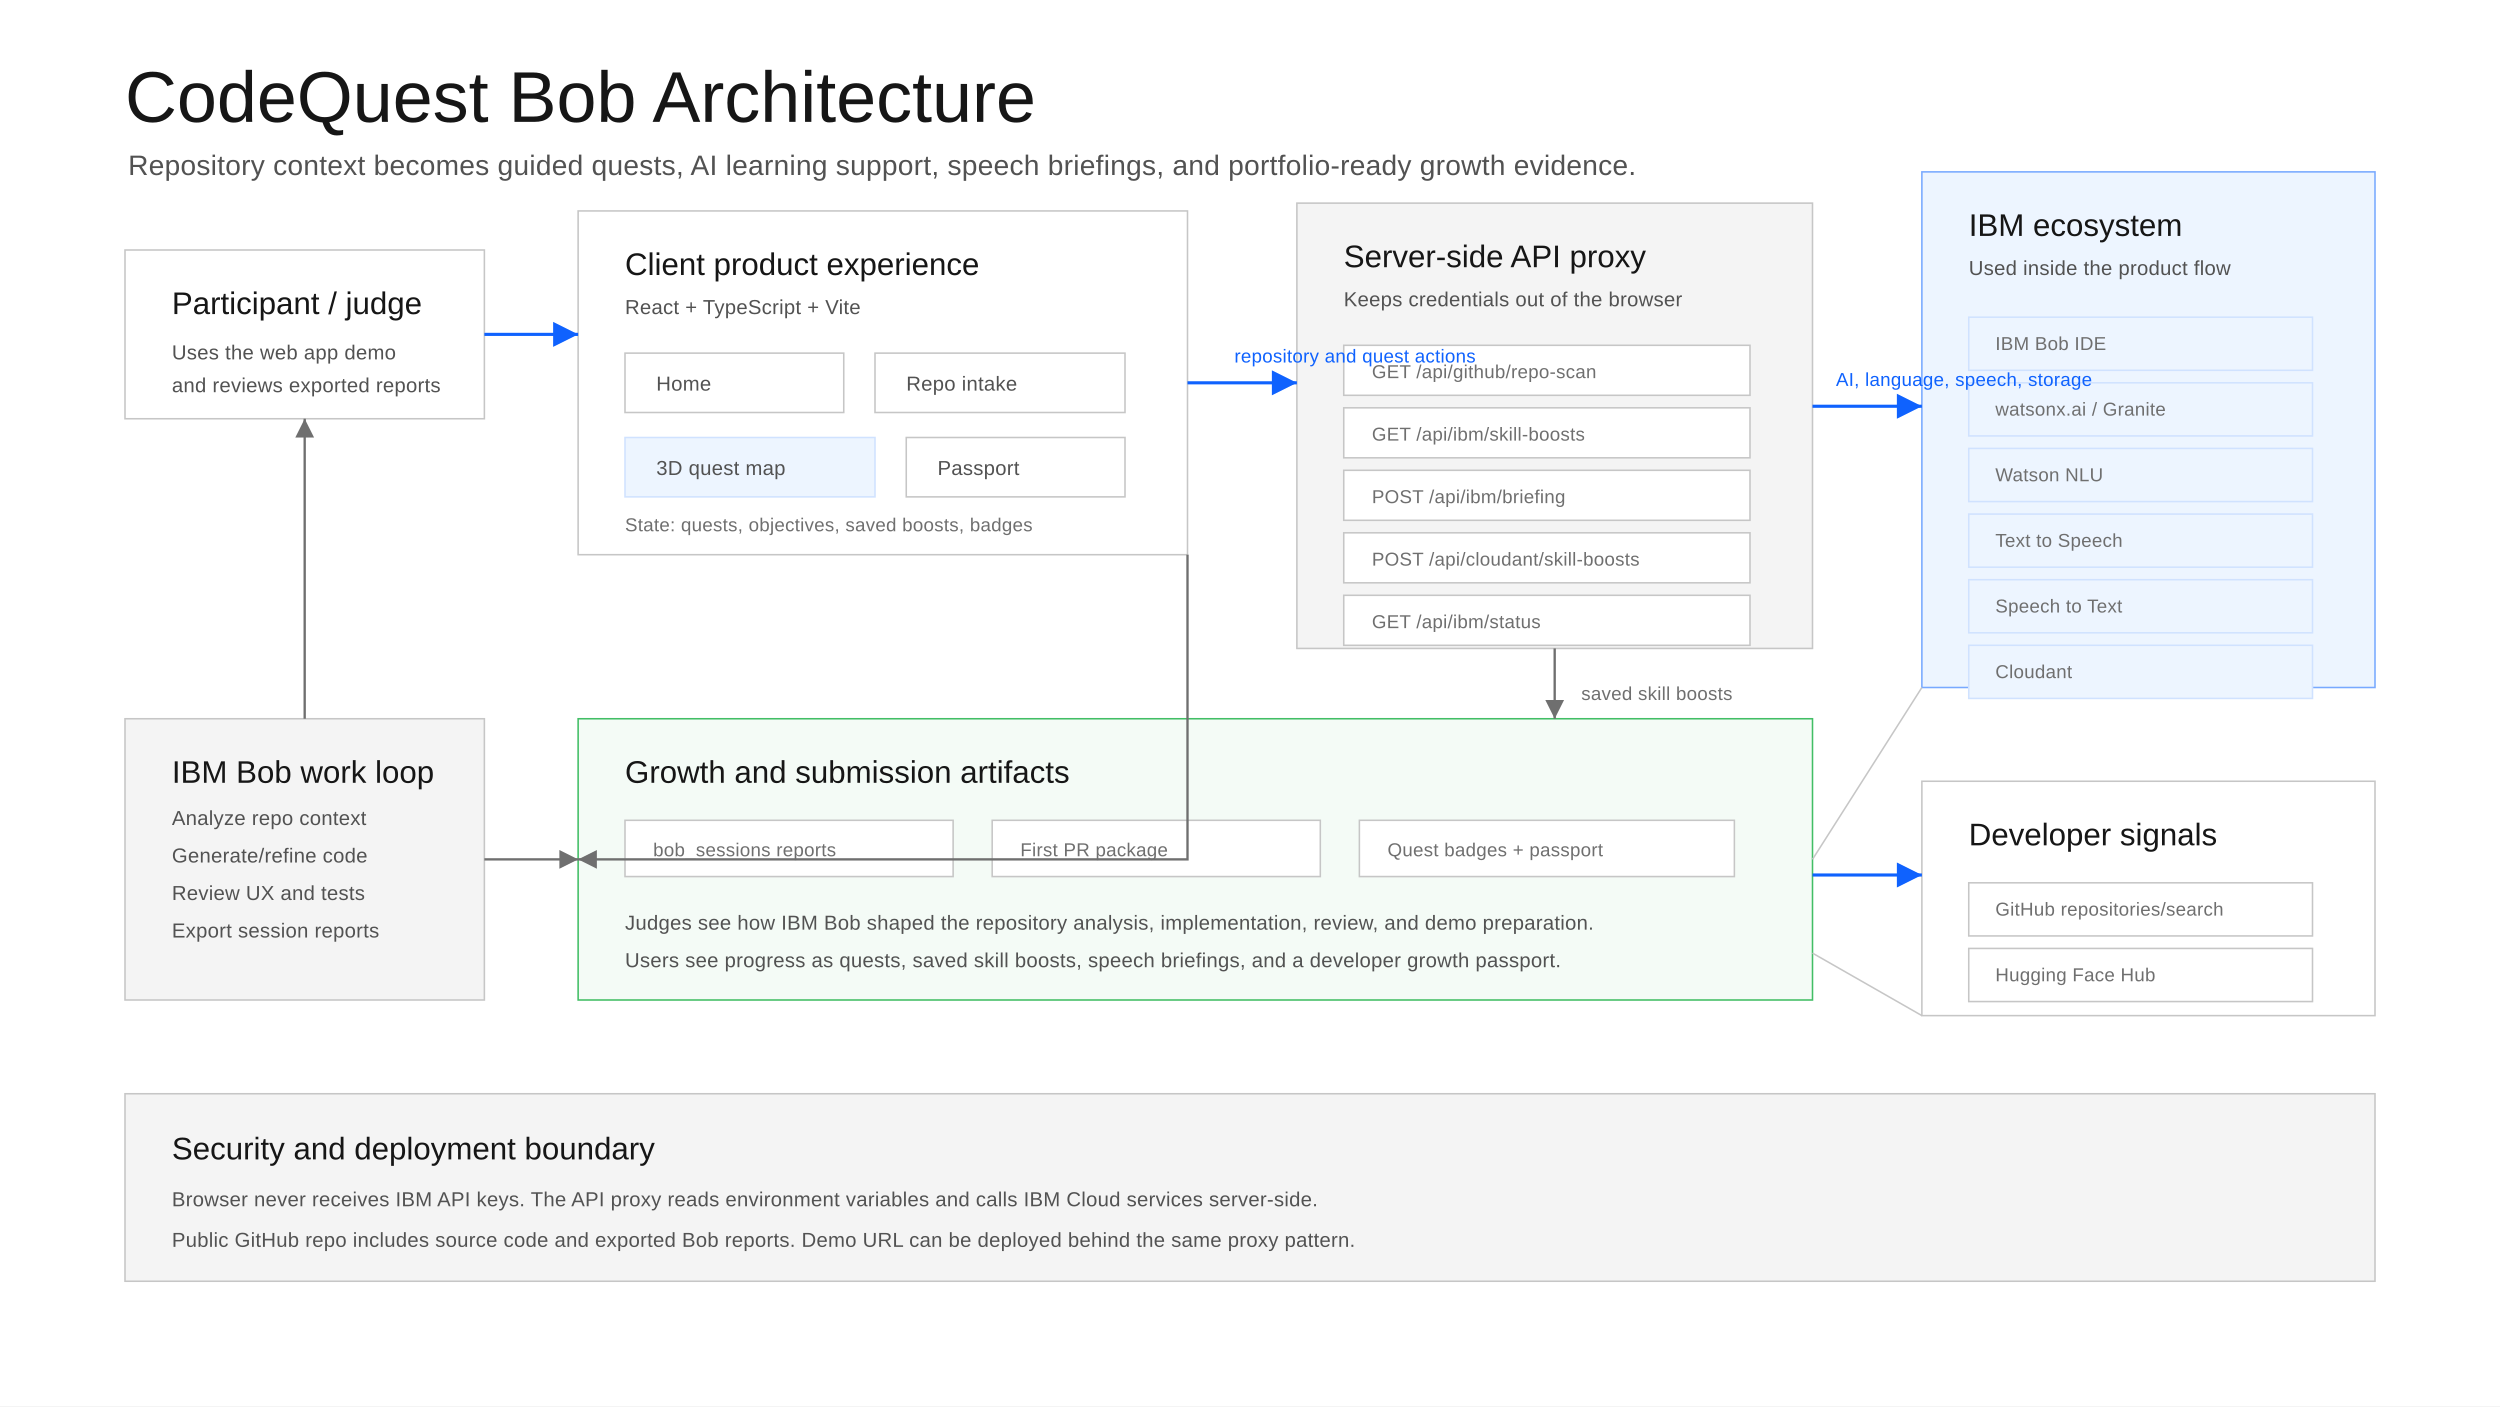
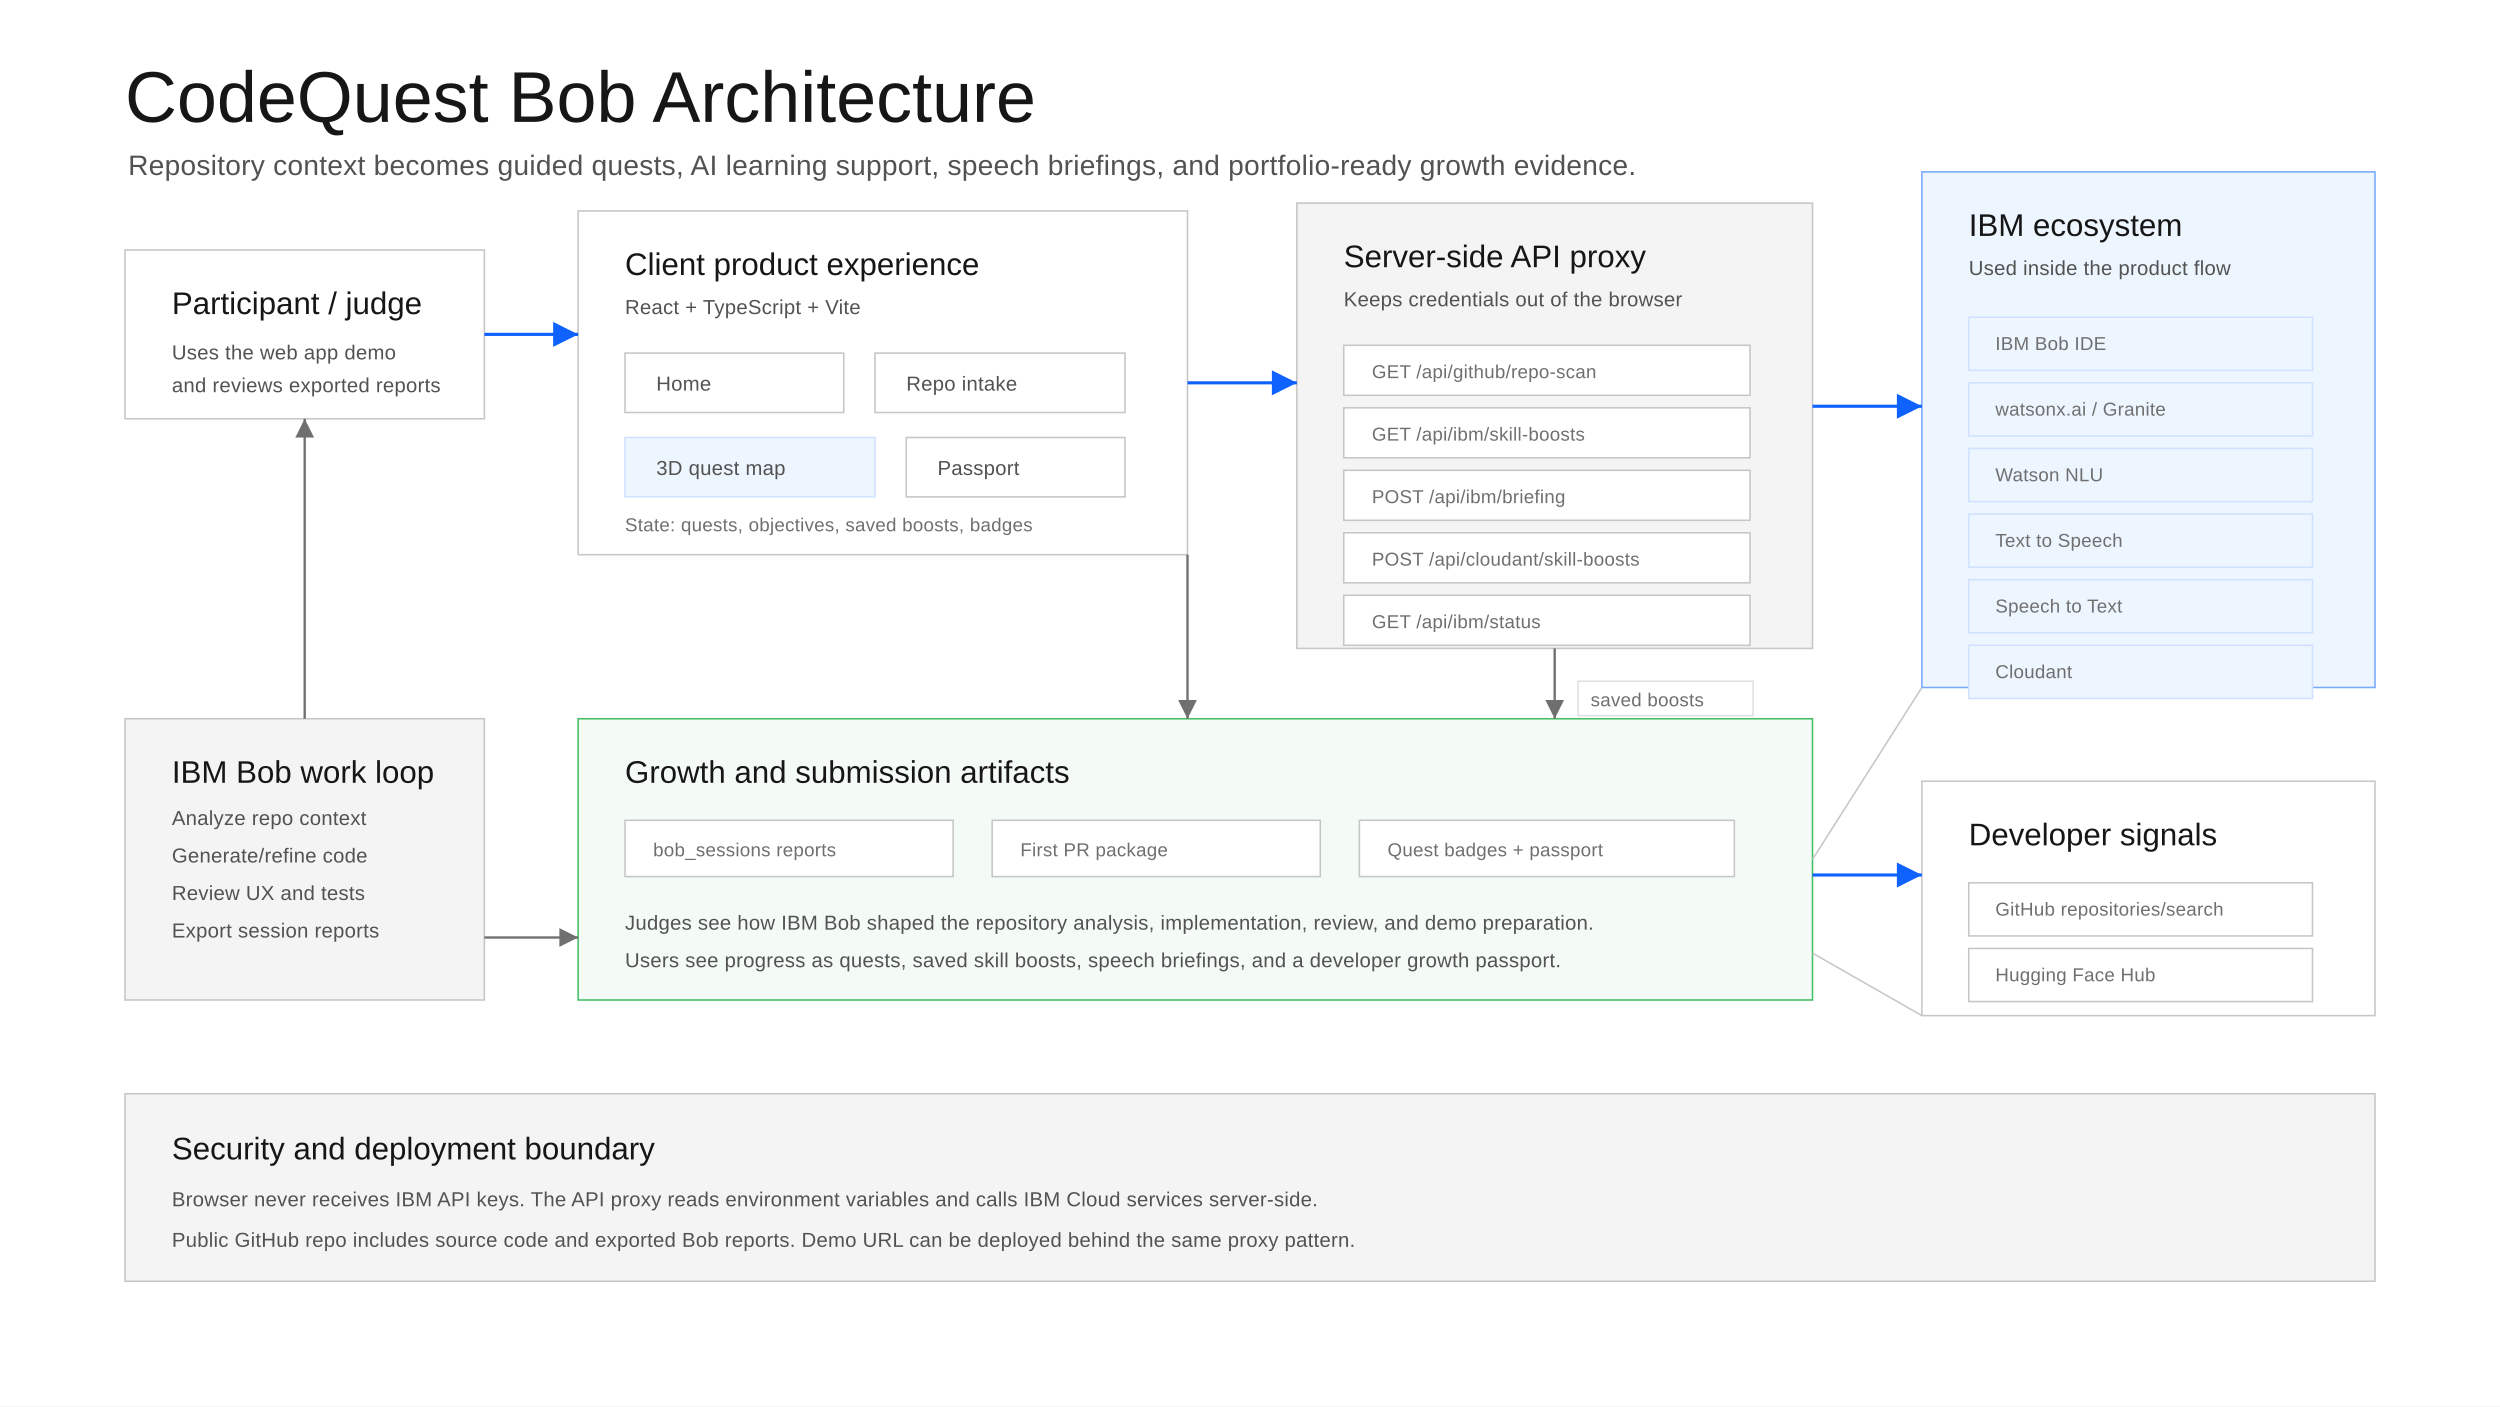
<svg xmlns="http://www.w3.org/2000/svg" width="1600" height="900" viewBox="0 0 1600 900" role="img" aria-labelledby="title desc">
  <defs>
    <marker id="arrow-blue" markerWidth="12" markerHeight="12" refX="10" refY="6" orient="auto" markerUnits="strokeWidth">
      <path d="M2,2 L10,6 L2,10 Z" fill="#0f62fe" />
    </marker>
    <marker id="arrow-gray" markerWidth="12" markerHeight="12" refX="10" refY="6" orient="auto" markerUnits="strokeWidth">
      <path d="M2,2 L10,6 L2,10 Z" fill="#6f6f6f" />
    </marker>
    <style>
      .canvas { fill: #ffffff; }
      .title { fill: #161616; font: 300 46px "IBM Plex Sans", "Helvetica Neue", Arial, sans-serif; letter-spacing: 0; }
      .subtitle { fill: #525252; font: 400 18px "IBM Plex Sans", "Helvetica Neue", Arial, sans-serif; letter-spacing: .16px; }
      .label { fill: #161616; font: 400 17px "IBM Plex Sans", "Helvetica Neue", Arial, sans-serif; letter-spacing: .16px; }
      .small { fill: #525252; font: 400 13px "IBM Plex Sans", "Helvetica Neue", Arial, sans-serif; letter-spacing: .16px; }
      .tiny { fill: #6f6f6f; font: 400 12px "IBM Plex Sans", "Helvetica Neue", Arial, sans-serif; letter-spacing: .16px; }
      .section-title { fill: #161616; font: 400 20px "IBM Plex Sans", "Helvetica Neue", Arial, sans-serif; }
      .blue { fill: #0f62fe; }
      .panel { fill: #ffffff; stroke: #c6c6c6; stroke-width: 1; }
      .panel-soft { fill: #f4f4f4; stroke: #c6c6c6; stroke-width: 1; }
      .panel-blue { fill: #edf5ff; stroke: #78a9ff; stroke-width: 1; }
      .panel-green { fill: #f4fbf6; stroke: #42be65; stroke-width: 1; }
      .chip { fill: #ffffff; stroke: #c6c6c6; stroke-width: 1; }
      .chip-blue { fill: #edf5ff; stroke: #d0e2ff; stroke-width: 1; }
      .line-blue { stroke: #0f62fe; stroke-width: 2; fill: none; marker-end: url(#arrow-blue); }
      .line-gray { stroke: #6f6f6f; stroke-width: 1.5; fill: none; marker-end: url(#arrow-gray); }
      .line-soft { stroke: #c6c6c6; stroke-width: 1; fill: none; }
+       .label-tag-gray { fill: #ffffff; stroke: #e0e0e0; stroke-width: 1; }
    </style>
  </defs>
  <rect class="canvas" x="0" y="0" width="1600" height="900" />
  <text class="title" x="80" y="78">CodeQuest Bob Architecture</text>
  <text class="subtitle" x="82" y="112">Repository context becomes guided quests, AI learning support, speech briefings, and portfolio-ready growth evidence.</text>
  <rect class="panel" x="80" y="160" width="230" height="108" />
  <text class="section-title" x="110" y="201">Participant / judge</text>
  <text class="small" x="110" y="230">Uses the web app demo</text>
  <text class="small" x="110" y="251">and reviews exported reports</text>
  <rect class="panel" x="370" y="135" width="390" height="220" />
  <text class="section-title" x="400" y="176">Client product experience</text>
  <text class="small" x="400" y="201">React + TypeScript + Vite</text>
  <rect class="chip" x="400" y="226" width="140" height="38" />
  <text class="small" x="420" y="250">Home</text>
  <rect class="chip" x="560" y="226" width="160" height="38" />
  <text class="small" x="580" y="250">Repo intake</text>
  <rect class="chip-blue" x="400" y="280" width="160" height="38" />
  <text class="small" x="420" y="304">3D quest map</text>
  <rect class="chip" x="580" y="280" width="140" height="38" />
  <text class="small" x="600" y="304">Passport</text>
  <text class="tiny" x="400" y="340">State: quests, objectives, saved boosts, badges</text>
  <rect class="panel-soft" x="830" y="130" width="330" height="285" />
  <text class="section-title" x="860" y="171">Server-side API proxy</text>
  <text class="small" x="860" y="196">Keeps credentials out of the browser</text>
  <rect class="chip" x="860" y="221" width="260" height="32" />
  <text class="tiny" x="878" y="242">GET /api/github/repo-scan</text>
  <rect class="chip" x="860" y="261" width="260" height="32" />
  <text class="tiny" x="878" y="282">GET /api/ibm/skill-boosts</text>
  <rect class="chip" x="860" y="301" width="260" height="32" />
  <text class="tiny" x="878" y="322">POST /api/ibm/briefing</text>
  <rect class="chip" x="860" y="341" width="260" height="32" />
  <text class="tiny" x="878" y="362">POST /api/cloudant/skill-boosts</text>
  <rect class="chip" x="860" y="381" width="260" height="32" />
  <text class="tiny" x="878" y="402">GET /api/ibm/status</text>
  <rect class="panel-blue" x="1230" y="110" width="290" height="330" />
  <text class="section-title" x="1260" y="151">IBM ecosystem</text>
  <text class="small" x="1260" y="176">Used inside the product flow</text>
  <rect class="chip-blue" x="1260" y="203" width="220" height="34" />
  <text class="tiny" x="1277" y="224">IBM Bob IDE</text>
  <rect class="chip-blue" x="1260" y="245" width="220" height="34" />
  <text class="tiny" x="1277" y="266">watsonx.ai / Granite</text>
  <rect class="chip-blue" x="1260" y="287" width="220" height="34" />
  <text class="tiny" x="1277" y="308">Watson NLU</text>
  <rect class="chip-blue" x="1260" y="329" width="220" height="34" />
  <text class="tiny" x="1277" y="350">Text to Speech</text>
  <rect class="chip-blue" x="1260" y="371" width="220" height="34" />
  <text class="tiny" x="1277" y="392">Speech to Text</text>
  <rect class="chip-blue" x="1260" y="413" width="220" height="34" />
  <text class="tiny" x="1277" y="434">Cloudant</text>
  <rect class="panel" x="1230" y="500" width="290" height="150" />
  <text class="section-title" x="1260" y="541">Developer signals</text>
  <rect class="chip" x="1260" y="565" width="220" height="34" />
  <text class="tiny" x="1277" y="586">GitHub repositories/search</text>
  <rect class="chip" x="1260" y="607" width="220" height="34" />
  <text class="tiny" x="1277" y="628">Hugging Face Hub</text>
  <rect class="panel-green" x="370" y="460" width="790" height="180" />
  <text class="section-title" x="400" y="501">Growth and submission artifacts</text>
  <rect class="chip" x="400" y="525" width="210" height="36" />
  <text class="tiny" x="418" y="548">bob_sessions reports</text>
  <rect class="chip" x="635" y="525" width="210" height="36" />
  <text class="tiny" x="653" y="548">First PR package</text>
  <rect class="chip" x="870" y="525" width="240" height="36" />
  <text class="tiny" x="888" y="548">Quest badges + passport</text>
  <text class="small" x="400" y="595">Judges see how IBM Bob shaped the repository analysis, implementation, review, and demo preparation.</text>
  <text class="small" x="400" y="619">Users see progress as quests, saved skill boosts, speech briefings, and a developer growth passport.</text>
  <rect class="panel-soft" x="80" y="460" width="230" height="180" />
  <text class="section-title" x="110" y="501">IBM Bob work loop</text>
  <text class="small" x="110" y="528">Analyze repo context</text>
  <text class="small" x="110" y="552">Generate/refine code</text>
  <text class="small" x="110" y="576">Review UX and tests</text>
  <text class="small" x="110" y="600">Export session reports</text>
  <rect class="panel-soft" x="80" y="700" width="1440" height="120" />
  <text class="section-title" x="110" y="742">Security and deployment boundary</text>
  <text class="small" x="110" y="772">Browser never receives IBM API keys. The API proxy reads environment variables and calls IBM Cloud services server-side.</text>
  <text class="small" x="110" y="798">Public GitHub repo includes source code and exported Bob reports. Demo URL can be deployed behind the same proxy pattern.</text>
  <path class="line-blue" d="M310 214 L370 214" />
  <path class="line-blue" d="M760 245 L830 245" />
  <path class="line-blue" d="M1160 260 L1230 260" />
  <path class="line-blue" d="M1160 560 L1230 560" />
  <path class="line-gray" d="M995 415 L995 460" />
  <path class="line-gray" d="M195 460 L195 268" />
-   <path class="line-gray" d="M310 550 L370 550" />
-   <path class="line-gray" d="M760 355 L760 550 L370 550" />
+   <path class="line-gray" d="M310 600 L370 600" />
+   <path class="line-gray" d="M760 355 L760 460" />
  <path class="line-soft" d="M1230 440 L1160 550" />
  <path class="line-soft" d="M1230 650 L1160 610" />
-   <text class="tiny blue" x="790" y="232">repository and quest actions</text>
-   <text class="tiny blue" x="1175" y="247">AI, language, speech, storage</text>
-   <text class="tiny" x="1012" y="448">saved skill boosts</text>
+   <rect class="label-tag-gray" x="1010" y="436" width="112" height="22" />
+   <text class="tiny" x="1018" y="452">saved boosts</text>
</svg>
